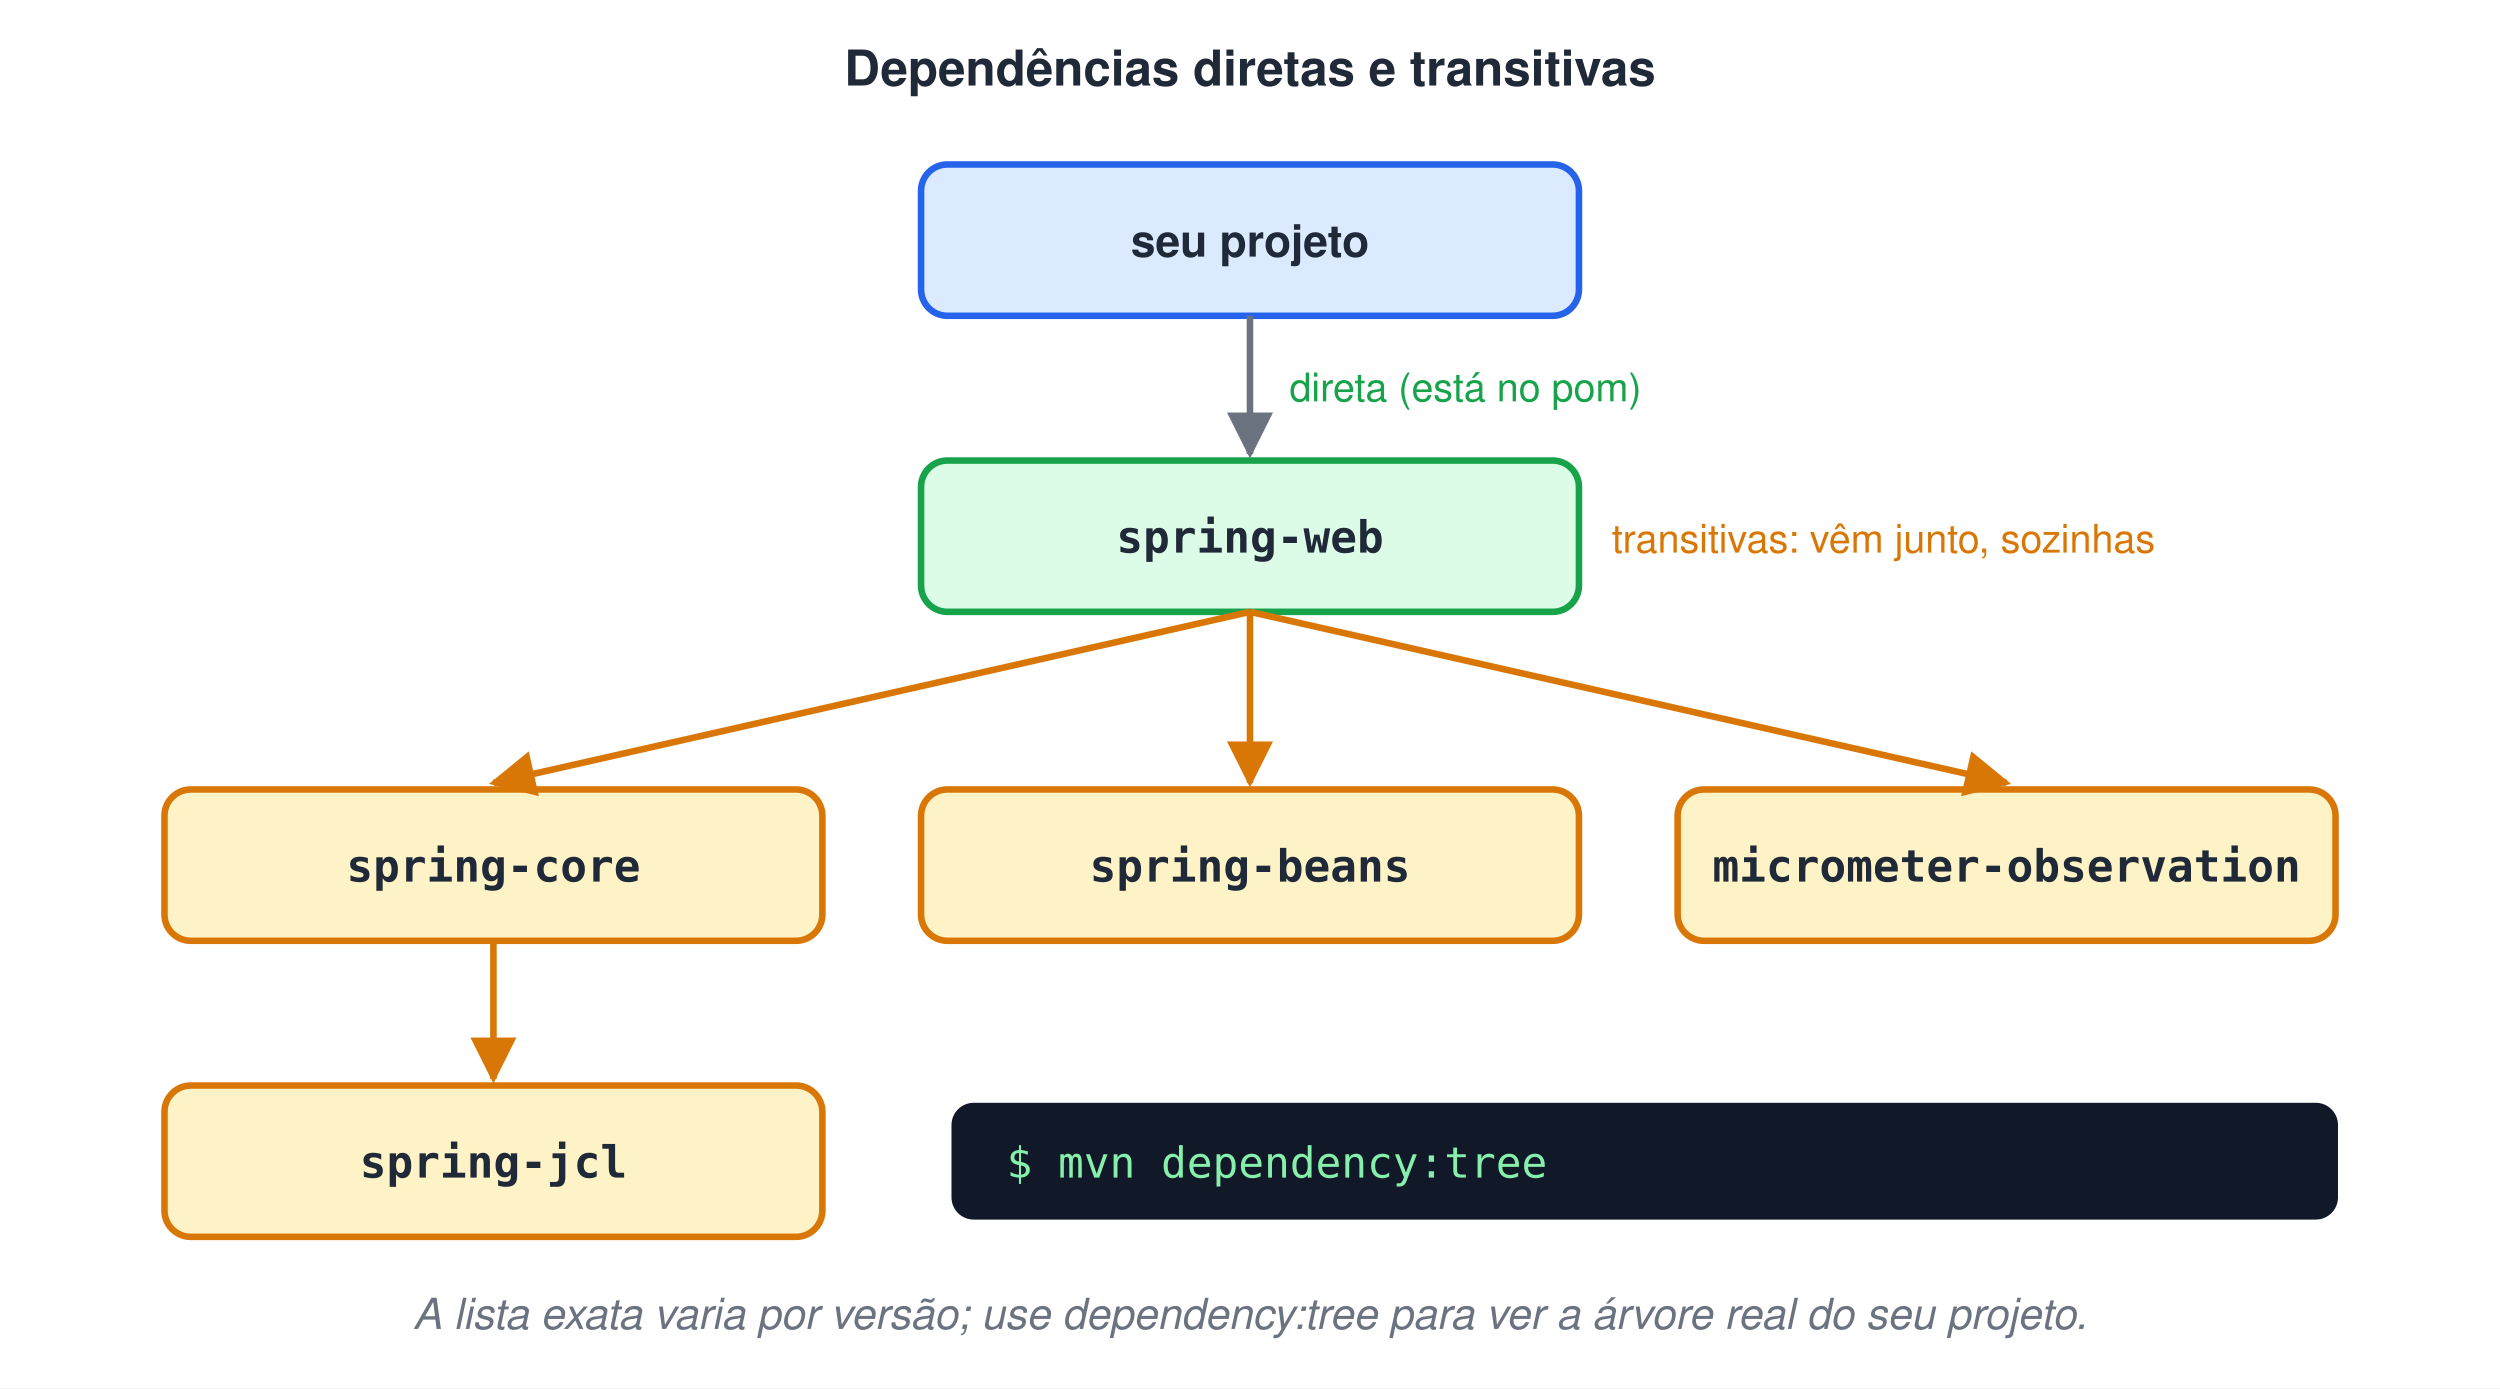
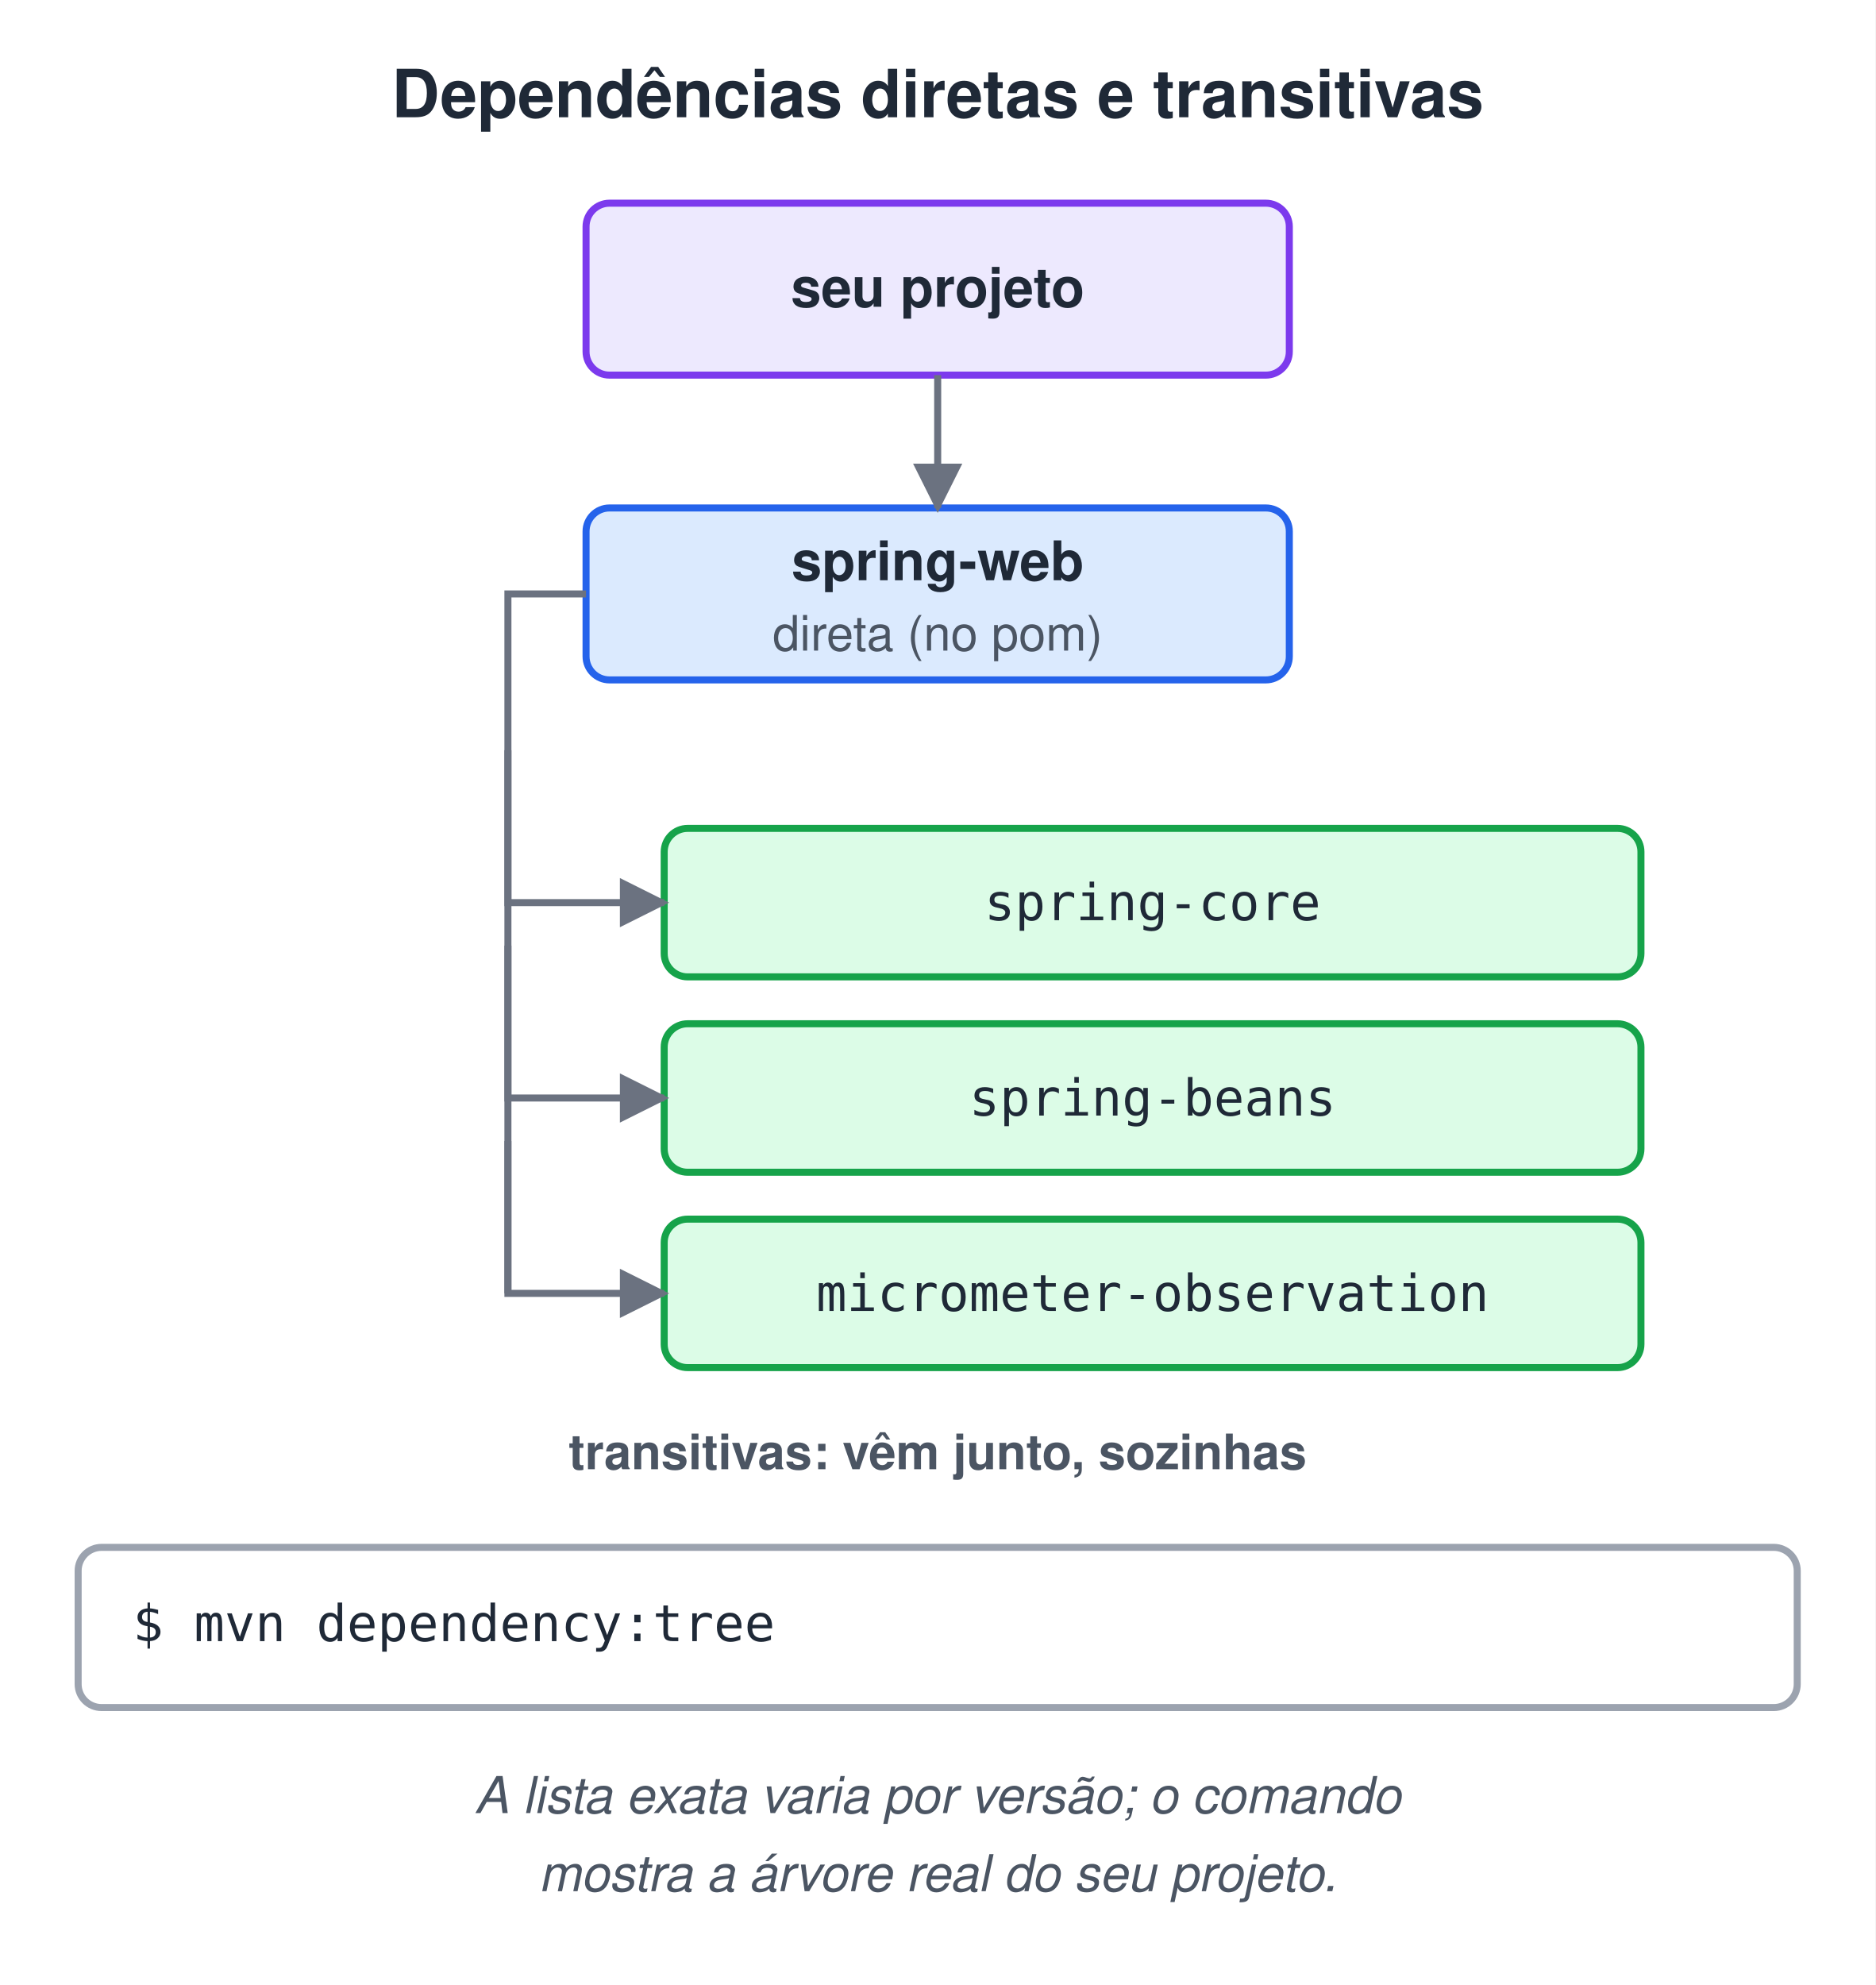
- <svg xmlns="http://www.w3.org/2000/svg" width="760" height="422" viewBox="0 0 760 422">
-   <style>text{font-family:Helvetica, Arial, 'DejaVu Sans', sans-serif}.m{font-family:Menlo, Consolas, 'DejaVu Sans Mono', monospace}</style>
+ <svg xmlns="http://www.w3.org/2000/svg" width="480" height="508" viewBox="0 0 480 508">
+   <style>text{white-space:pre;font-family:Helvetica,Arial,sans-serif;font-size:14px;fill:#1F2937}.t{font-size:17px;font-weight:bold}.b{font-weight:bold}.m{font-family:Menlo,Consolas,monospace;font-size:13px}.s{font-size:12.5px;fill:#4B5563}.n{font-size:13px;font-style:italic;fill:#4B5563}.c{text-anchor:middle}.r{text-anchor:end}.xB{fill:#DBEAFE;stroke:#2563EB}.xG{fill:#DCFCE7;stroke:#16A34A}.xO{fill:#FEF3C7;stroke:#D97706}.xP{fill:#EDE9FE;stroke:#7C3AED}.xR{fill:#FEE2E2;stroke:#DC2626}.xY{fill:#F3F4F6;stroke:#9CA3AF}.xW{fill:#fff;stroke:#9CA3AF}.xT{fill:#CCFBF1;stroke:#0D9488}.xK{fill:#FCE7F3;stroke:#DB2777}rect,ellipse,polygon{stroke-width:1.8}.l{stroke:#6B7280;stroke-width:1.8;fill:none}.d{stroke-dasharray:5 4}</style>
  <defs>
-     <marker id="arg" viewBox="0 0 10 10" refX="9" refY="5" markerWidth="7" markerHeight="7" orient="auto-start-reverse">
-       <path d="M0,0 L10,5 L0,10 z" fill="#6B7280" />
-     </marker>
-     <marker id="aro" viewBox="0 0 10 10" refX="9" refY="5" markerWidth="7" markerHeight="7" orient="auto-start-reverse">
-       <path d="M0,0 L10,5 L0,10 z" fill="#D97706" />
+     <marker id="a" viewBox="0 0 10 10" refX="9" refY="5" markerWidth="7" markerHeight="7" orient="auto-start-reverse">
+       <path d="M0,0L10,5L0,10z" fill="#6B7280" />
    </marker>
  </defs>
-   <rect width="100%" height="100%" fill="#ffffff" />
-   <text x="380" y="26" font-size="15" font-weight="bold" fill="#1F2937" text-anchor="middle">Dependências diretas e transitivas</text>
-   <rect x="280" y="50" width="200" height="46" rx="8" fill="#DBEAFE" stroke="#2563EB" stroke-width="2" />
-   <text x="380" y="78" font-size="13.5" font-weight="bold" fill="#1F2937" text-anchor="middle">seu projeto</text>
-   <rect x="280" y="140" width="200" height="46" rx="8" fill="#DCFCE7" stroke="#16A34A" stroke-width="2" />
-   <text x="380" y="168" class="m" font-size="13.5" font-weight="bold" fill="#1F2937" text-anchor="middle">spring-web</text>
-   <line x1="380" y1="96" x2="380" y2="138" stroke="#6B7280" stroke-width="2" marker-end="url(#arg)" />
-   <text x="392" y="122" font-size="12" fill="#16A34A">direta (está no pom)</text>
-   <rect x="50" y="240" width="200" height="46" rx="8" fill="#FEF3C7" stroke="#D97706" stroke-width="2" />
-   <text x="150" y="268" class="m" font-size="13.5" font-weight="bold" fill="#1F2937" text-anchor="middle">spring-core</text>
-   <line x1="380" y1="186" x2="150" y2="238" stroke="#D97706" stroke-width="2" marker-end="url(#aro)" />
-   <rect x="280" y="240" width="200" height="46" rx="8" fill="#FEF3C7" stroke="#D97706" stroke-width="2" />
-   <text x="380" y="268" class="m" font-size="13.5" font-weight="bold" fill="#1F2937" text-anchor="middle">spring-beans</text>
-   <line x1="380" y1="186" x2="380" y2="238" stroke="#D97706" stroke-width="2" marker-end="url(#aro)" />
-   <rect x="510" y="240" width="200" height="46" rx="8" fill="#FEF3C7" stroke="#D97706" stroke-width="2" />
-   <text x="610" y="268" class="m" font-size="13.5" font-weight="bold" fill="#1F2937" text-anchor="middle">micrometer-observation</text>
-   <line x1="380" y1="186" x2="610" y2="238" stroke="#D97706" stroke-width="2" marker-end="url(#aro)" />
-   <rect x="50" y="330" width="200" height="46" rx="8" fill="#FEF3C7" stroke="#D97706" stroke-width="2" />
-   <text x="150" y="358" class="m" font-size="13.5" font-weight="bold" fill="#1F2937" text-anchor="middle">spring-jcl</text>
-   <line x1="150" y1="286" x2="150" y2="328" stroke="#D97706" stroke-width="2" marker-end="url(#aro)" />
-   <text x="490" y="168" font-size="12" fill="#D97706">transitivas: vêm junto, sozinhas</text>
-   <rect x="290" y="336" width="420" height="34" rx="6" fill="#111827" stroke="#111827" stroke-width="1.5" />
-   <text x="306" y="358" class="m" font-size="13" fill="#86EFAC" xml:space="preserve">$ mvn dependency:tree</text>
-   <text x="380" y="404" font-size="13" font-style="italic" fill="#6B7280" text-anchor="middle">A lista exata varia por versão; use dependency:tree para ver a árvore real do seu projeto.</text>
+   <rect width="100%" height="100%" fill="#fff" />
+   <text x="240.0" y="30" class="t c">Dependências diretas e transitivas</text>
+   <rect x="150" y="52" width="180" height="44" rx="6" class="xP" />
+   <text x="240.0" y="78.5" class="b c">seu projeto</text>
+   <rect x="150" y="130" width="180" height="44" rx="6" class="xB" />
+   <text x="240.0" y="148.5" class="b c">spring-web</text>
+   <text x="240.0" y="166.5" class="s c">direta (no pom)</text>
+   <path d="M240,96 L240,130" class="l" marker-end="url(#a)" />
+   <rect x="170" y="212" width="250" height="38" rx="6" class="xG" />
+   <text x="295.0" y="235.5" class="m c">spring-core</text>
+   <path d="M130,192 L130,231 L170,231" class="l" marker-end="url(#a)" />
+   <rect x="170" y="262" width="250" height="38" rx="6" class="xG" />
+   <text x="295.0" y="285.5" class="m c">spring-beans</text>
+   <path d="M130,242 L130,281 L170,281" class="l" marker-end="url(#a)" />
+   <rect x="170" y="312" width="250" height="38" rx="6" class="xG" />
+   <text x="295.0" y="335.5" class="m c">micrometer-observation</text>
+   <path d="M130,292 L130,331 L170,331" class="l" marker-end="url(#a)" />
+   <path d="M150,152 L130,152 L130,331" class="l" />
+   <text x="240" y="376" class="s b c">transitivas: vêm junto, sozinhas</text>
+   <rect x="20" y="396" width="440" height="41" rx="6" class="xW" />
+   <text x="34" y="420" class="m">$ mvn dependency:tree</text>
+   <text x="240.0" y="464" class="n c">A lista exata varia por versão; o comando</text>
+   <text x="240.0" y="484" class="n c">mostra a árvore real do seu projeto.</text>
</svg>
